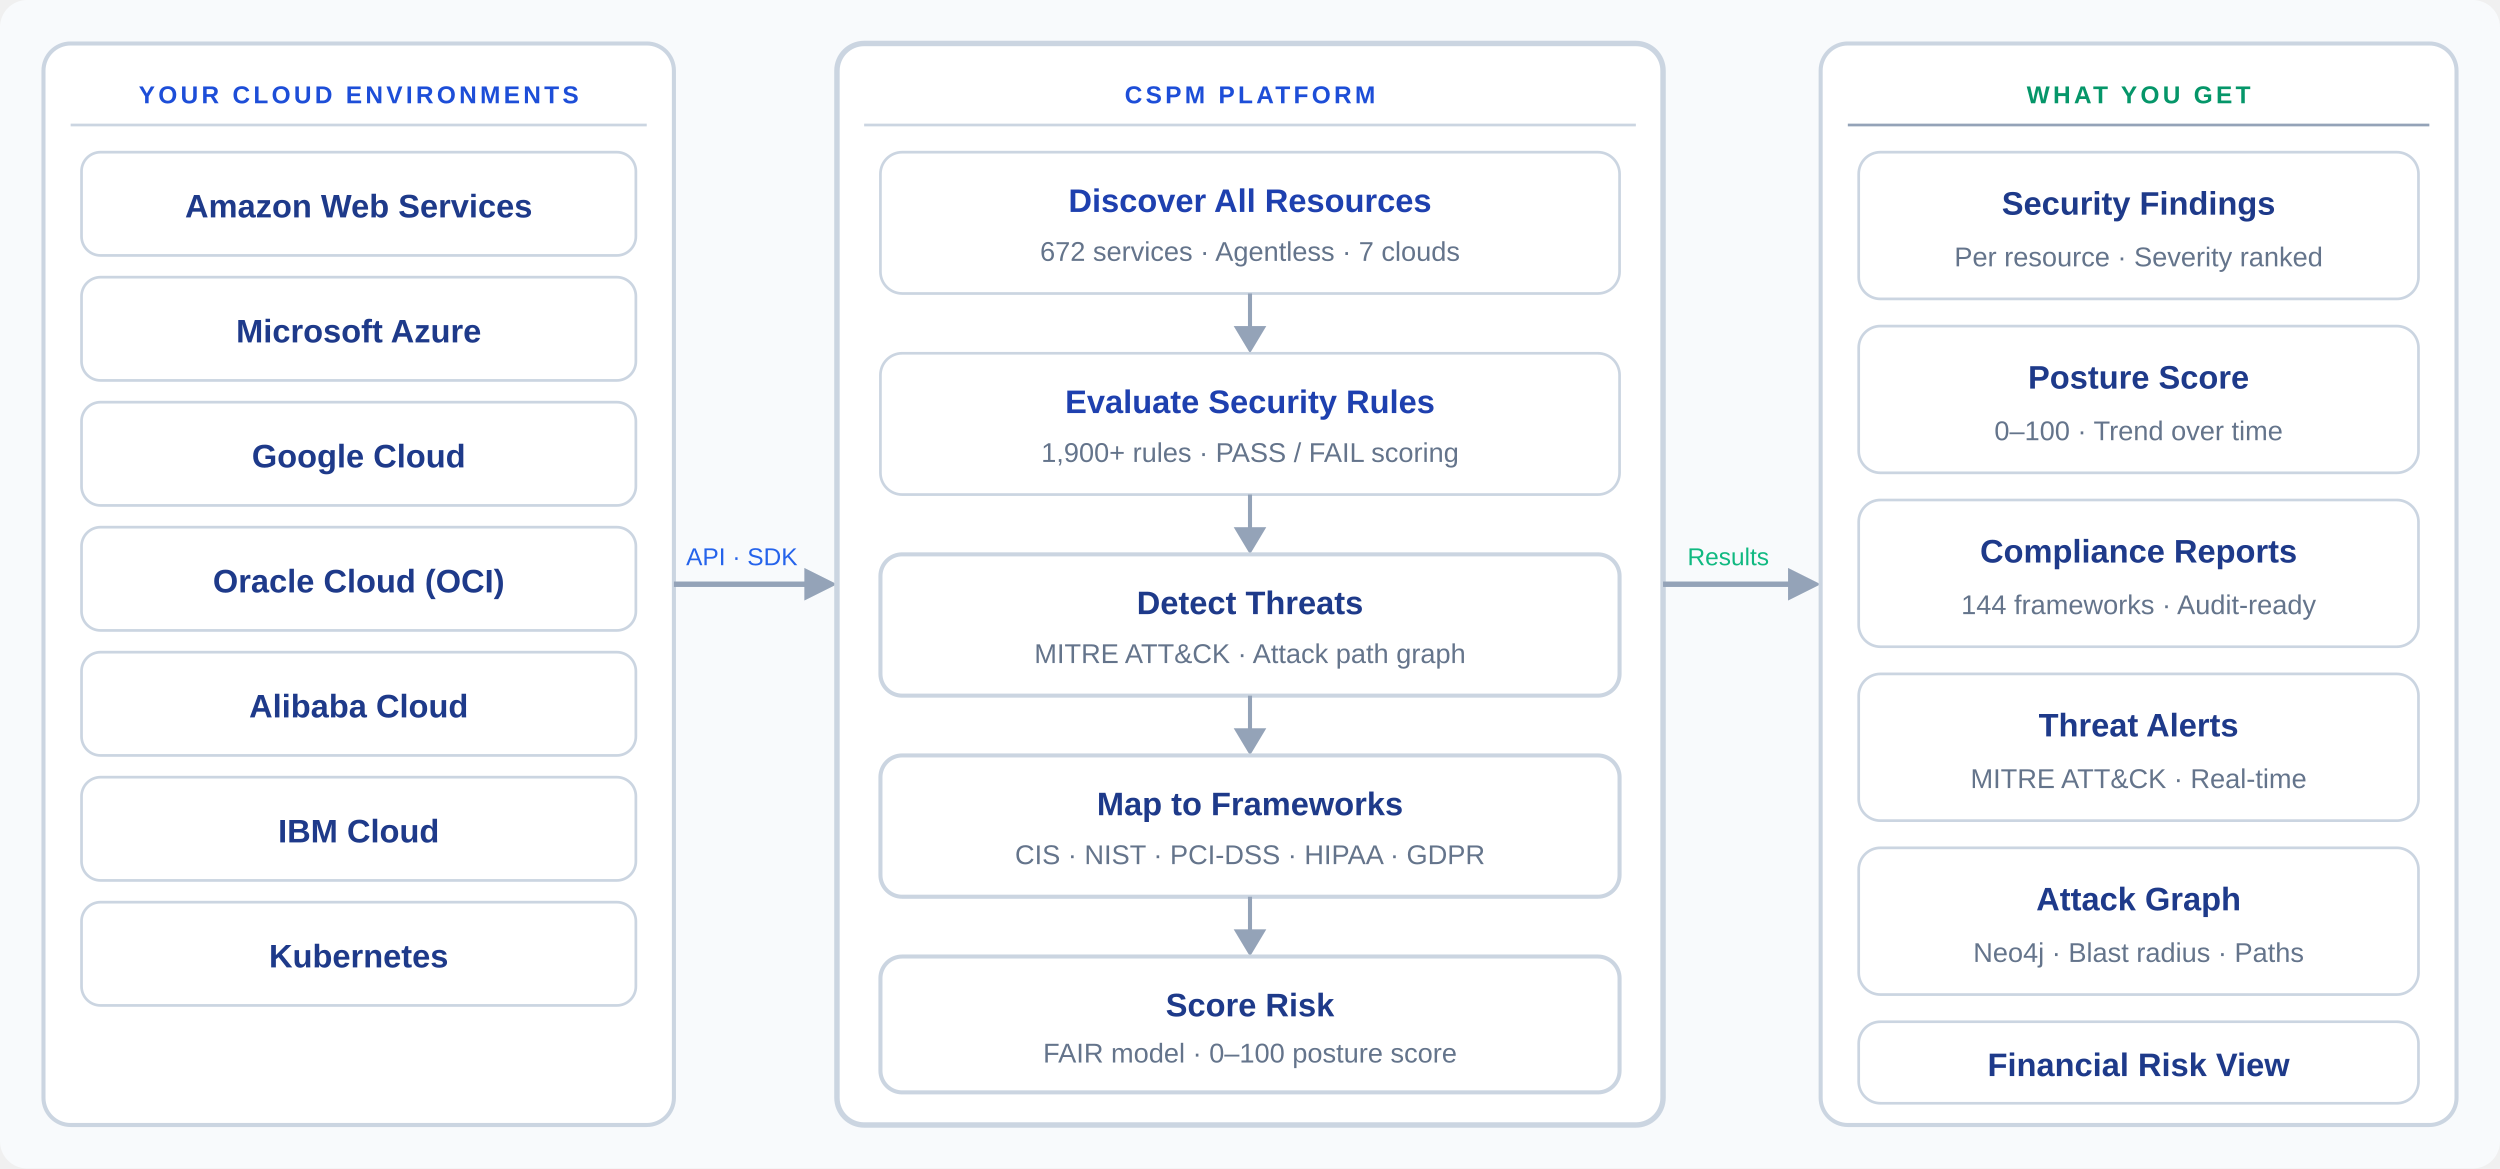
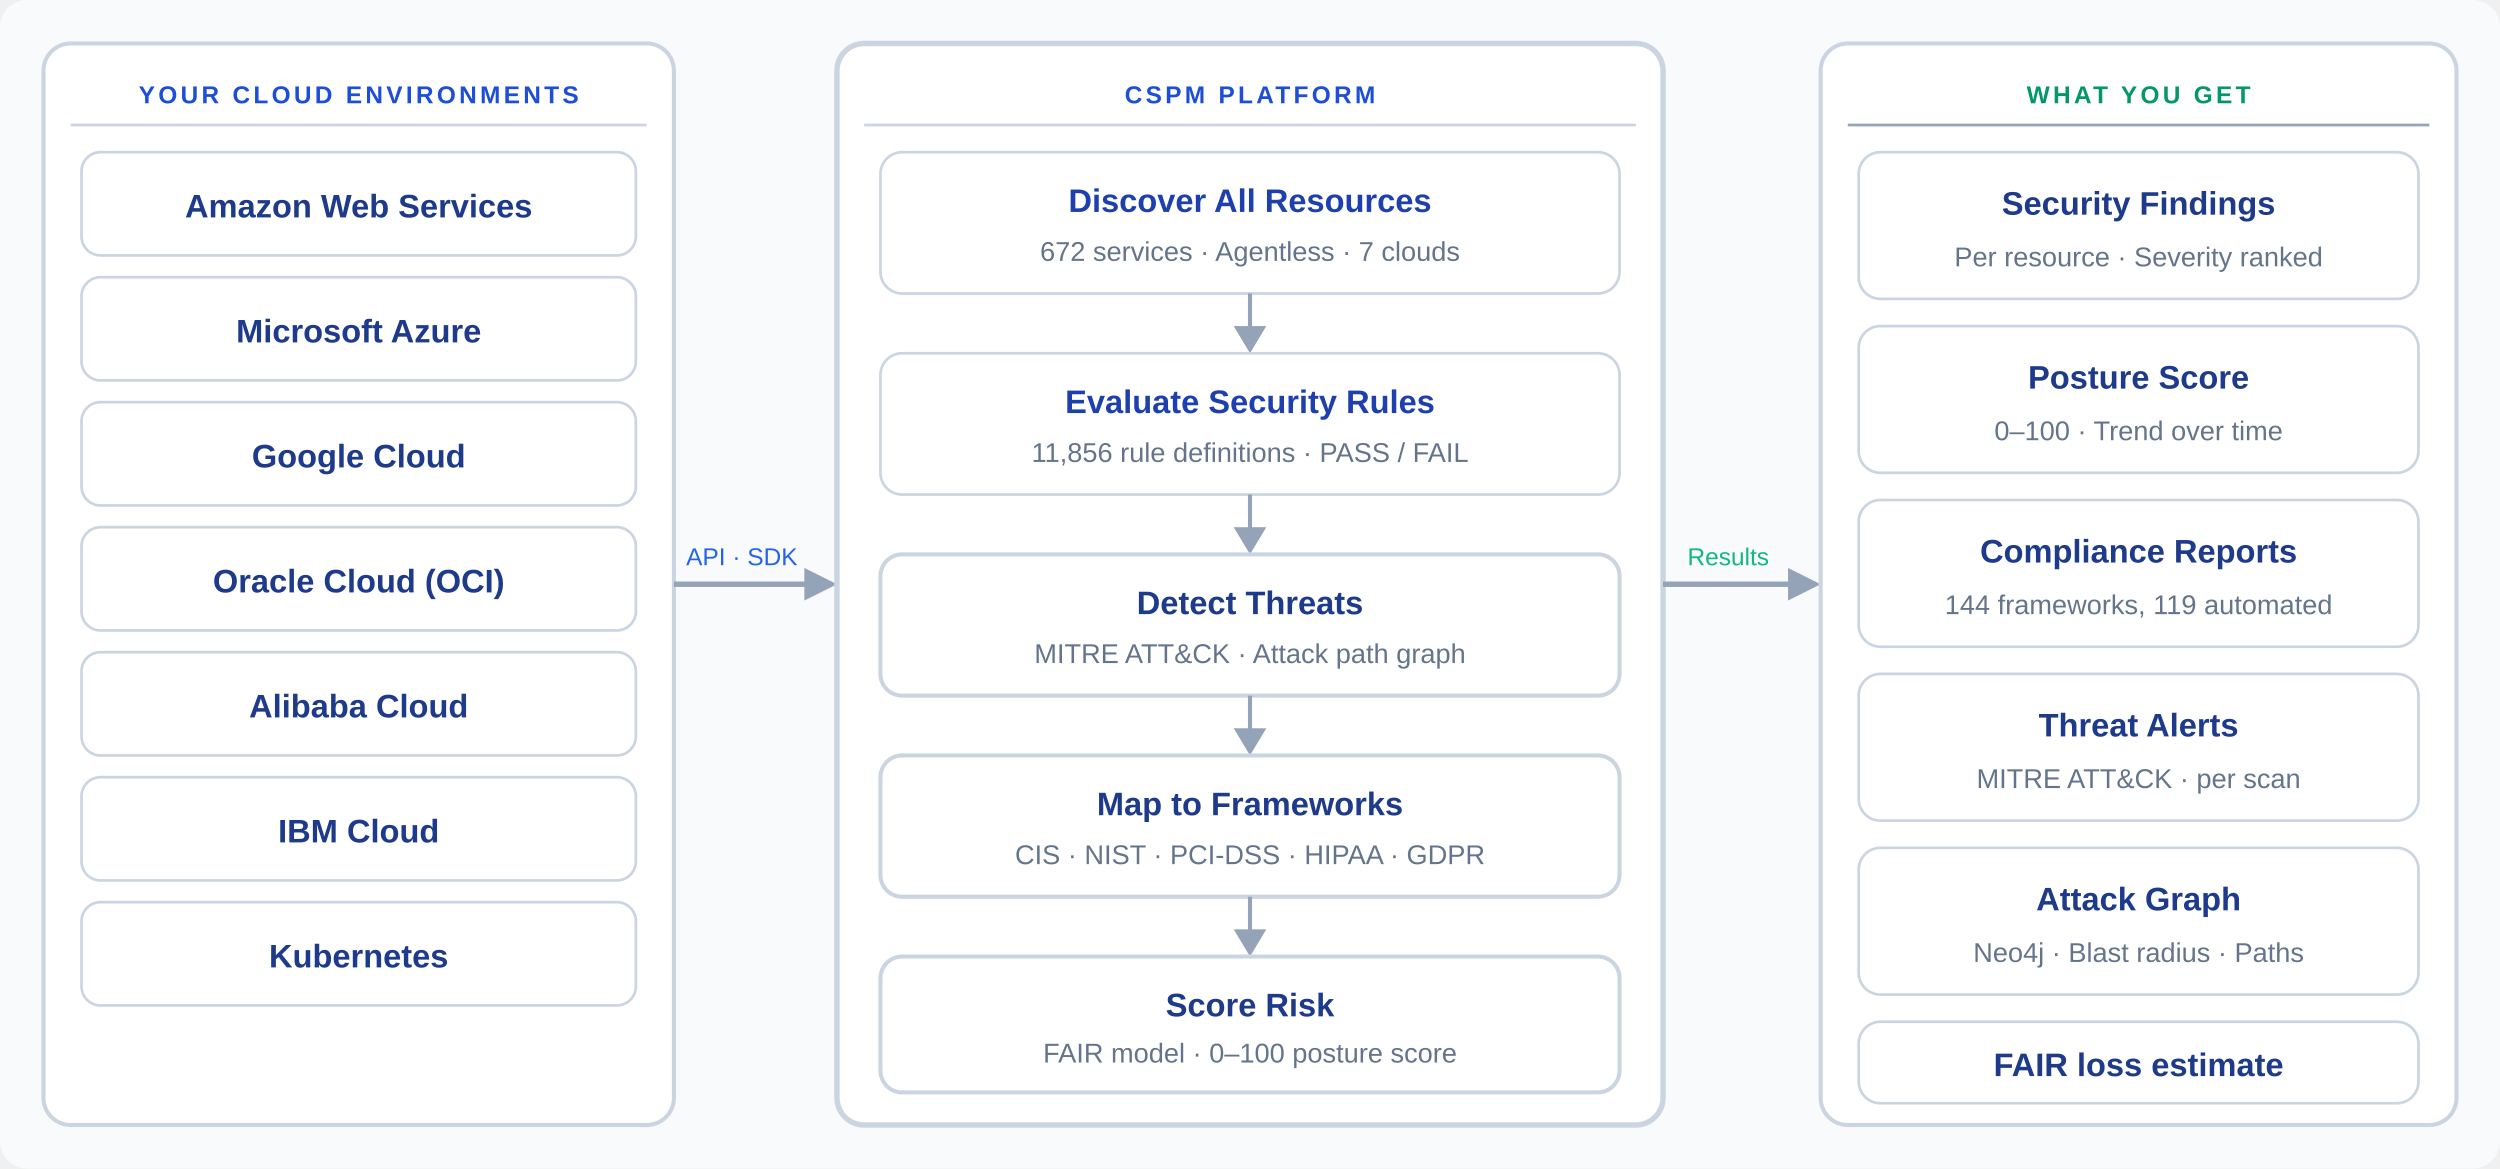
<svg xmlns="http://www.w3.org/2000/svg" viewBox="0 0 920 430" width="920" height="430" font-family="Arial, sans-serif">
  <rect width="920" height="430" fill="#F8FAFC" rx="10" />
  <rect x="16" y="16" width="232" height="398" fill="#FFFFFF" stroke="#CBD5E1" stroke-width="1.5" rx="10" />
  <text x="132" y="38" text-anchor="middle" font-size="9" font-weight="700" fill="#1D4ED8" letter-spacing="1.2">YOUR CLOUD ENVIRONMENTS</text>
  <line x1="26" y1="46" x2="238" y2="46" stroke="#CBD5E1" stroke-width="1" />
  <rect x="30" y="56" width="204" height="38" fill="#FFFFFF" rx="7" stroke="#CBD5E1" stroke-width="1" />
  <text x="132" y="80" text-anchor="middle" font-size="12" font-weight="700" fill="#1E3A8A">Amazon Web Services</text>
  <rect x="30" y="102" width="204" height="38" fill="#FFFFFF" rx="7" stroke="#CBD5E1" stroke-width="1" />
  <text x="132" y="126" text-anchor="middle" font-size="12" font-weight="700" fill="#1E3A8A">Microsoft Azure</text>
  <rect x="30" y="148" width="204" height="38" fill="#FFFFFF" rx="7" stroke="#CBD5E1" stroke-width="1" />
  <text x="132" y="172" text-anchor="middle" font-size="12" font-weight="700" fill="#1E3A8A">Google Cloud</text>
  <rect x="30" y="194" width="204" height="38" fill="#FFFFFF" rx="7" stroke="#CBD5E1" stroke-width="1" />
  <text x="132" y="218" text-anchor="middle" font-size="12" font-weight="700" fill="#1E3A8A">Oracle Cloud (OCI)</text>
  <rect x="30" y="240" width="204" height="38" fill="#FFFFFF" rx="7" stroke="#CBD5E1" stroke-width="1" />
  <text x="132" y="264" text-anchor="middle" font-size="12" font-weight="700" fill="#1E3A8A">Alibaba Cloud</text>
  <rect x="30" y="286" width="204" height="38" fill="#FFFFFF" rx="7" stroke="#CBD5E1" stroke-width="1" />
  <text x="132" y="310" text-anchor="middle" font-size="12" font-weight="700" fill="#1E3A8A">IBM Cloud</text>
  <rect x="30" y="332" width="204" height="38" fill="#FFFFFF" rx="7" stroke="#CBD5E1" stroke-width="1" />
  <text x="132" y="356" text-anchor="middle" font-size="12" font-weight="700" fill="#1E3A8A">Kubernetes</text>
  <line x1="248" y1="215" x2="298" y2="215" stroke="#94A3B8" stroke-width="2" />
  <polygon points="296,209 308,215 296,221" fill="#94A3B8" />
  <text x="273" y="208" text-anchor="middle" font-size="9" fill="#2563EB">API · SDK</text>
  <rect x="308" y="16" width="304" height="398" fill="#FFFFFF" stroke="#CBD5E1" stroke-width="2" rx="10" />
  <text x="460" y="38" text-anchor="middle" font-size="9" font-weight="700" fill="#1D4ED8" letter-spacing="1.2">CSPM PLATFORM</text>
  <line x1="318" y1="46" x2="602" y2="46" stroke="#CBD5E1" stroke-width="1" />
  <rect x="324" y="56" width="272" height="52" fill="#FFFFFF" stroke="#CBD5E1" stroke-width="1" rx="8" />
  <text x="460" y="78" text-anchor="middle" font-size="12" font-weight="700" fill="#1E40AF">Discover All Resources</text>
  <text x="460" y="96" text-anchor="middle" font-size="10" fill="#64748B">672 services · Agentless · 7 clouds</text>
  <line x1="460" y1="108" x2="460" y2="122" stroke="#94A3B8" stroke-width="1.5" />
  <polygon points="454,120 460,130 466,120" fill="#94A3B8" />
  <rect x="324" y="130" width="272" height="52" fill="#FFFFFF" stroke="#CBD5E1" stroke-width="1" rx="8" />
  <text x="460" y="152" text-anchor="middle" font-size="12" font-weight="700" fill="#1E40AF">Evaluate Security Rules</text>
-   <text x="460" y="170" text-anchor="middle" font-size="10" fill="#64748B">1,900+ rules · PASS / FAIL scoring</text>
+   <text x="460" y="170" text-anchor="middle" font-size="10" fill="#64748B">11,856 rule definitions · PASS / FAIL</text>
  <line x1="460" y1="182" x2="460" y2="196" stroke="#94A3B8" stroke-width="1.5" />
  <polygon points="454,194 460,204 466,194" fill="#94A3B8" />
  <rect x="324" y="204" width="272" height="52" fill="#FFFFFF" stroke="#CBD5E1" stroke-width="1.5" rx="8" />
  <text x="460" y="226" text-anchor="middle" font-size="12" font-weight="700" fill="#1E3A8A">Detect Threats</text>
  <text x="460" y="244" text-anchor="middle" font-size="10" fill="#64748B">MITRE ATT&amp;CK · Attack path graph</text>
  <line x1="460" y1="256" x2="460" y2="270" stroke="#94A3B8" stroke-width="1.5" />
  <polygon points="454,268 460,278 466,268" fill="#94A3B8" />
  <rect x="324" y="278" width="272" height="52" fill="#FFFFFF" stroke="#CBD5E1" stroke-width="1.5" rx="8" />
  <text x="460" y="300" text-anchor="middle" font-size="12" font-weight="700" fill="#1E3A8A">Map to Frameworks</text>
  <text x="460" y="318" text-anchor="middle" font-size="10" fill="#64748B">CIS · NIST · PCI-DSS · HIPAA · GDPR</text>
  <line x1="460" y1="330" x2="460" y2="344" stroke="#94A3B8" stroke-width="1.5" />
  <polygon points="454,342 460,352 466,342" fill="#94A3B8" />
  <rect x="324" y="352" width="272" height="50" fill="#FFFFFF" stroke="#CBD5E1" stroke-width="1.5" rx="8" />
  <text x="460" y="374" text-anchor="middle" font-size="12" font-weight="700" fill="#1E3A8A">Score Risk</text>
  <text x="460" y="391" text-anchor="middle" font-size="10" fill="#64748B">FAIR model · 0–100 posture score</text>
  <line x1="612" y1="215" x2="660" y2="215" stroke="#94A3B8" stroke-width="2" />
  <polygon points="658,209 670,215 658,221" fill="#94A3B8" />
  <text x="636" y="208" text-anchor="middle" font-size="9" fill="#10B981">Results</text>
  <rect x="670" y="16" width="234" height="398" fill="#FFFFFF" stroke="#CBD5E1" stroke-width="1.5" rx="10" />
  <text x="787" y="38" text-anchor="middle" font-size="9" font-weight="700" fill="#059669" letter-spacing="1.2">WHAT YOU GET</text>
  <line x1="680" y1="46" x2="894" y2="46" stroke="#94A3B8" stroke-width="1" />
  <rect x="684" y="56" width="206" height="54" fill="#FFFFFF" rx="8" stroke="#CBD5E1" stroke-width="1" />
  <text x="787" y="79" text-anchor="middle" font-size="12" font-weight="700" fill="#1E3A8A">Security Findings</text>
  <text x="787" y="98" text-anchor="middle" font-size="10" fill="#64748B">Per resource · Severity ranked</text>
  <rect x="684" y="120" width="206" height="54" fill="#FFFFFF" rx="8" stroke="#CBD5E1" stroke-width="1" />
  <text x="787" y="143" text-anchor="middle" font-size="12" font-weight="700" fill="#1E3A8A">Posture Score</text>
  <text x="787" y="162" text-anchor="middle" font-size="10" fill="#64748B">0–100 · Trend over time</text>
  <rect x="684" y="184" width="206" height="54" fill="#FFFFFF" rx="8" stroke="#CBD5E1" stroke-width="1" />
  <text x="787" y="207" text-anchor="middle" font-size="12" font-weight="700" fill="#1E3A8A">Compliance Reports</text>
-   <text x="787" y="226" text-anchor="middle" font-size="10" fill="#64748B">144 frameworks · Audit-ready</text>
+   <text x="787" y="226" text-anchor="middle" font-size="10" fill="#64748B">144 frameworks, 119 automated</text>
  <rect x="684" y="248" width="206" height="54" fill="#FFFFFF" rx="8" stroke="#CBD5E1" stroke-width="1" />
  <text x="787" y="271" text-anchor="middle" font-size="12" font-weight="700" fill="#1E3A8A">Threat Alerts</text>
-   <text x="787" y="290" text-anchor="middle" font-size="10" fill="#64748B">MITRE ATT&amp;CK · Real-time</text>
+   <text x="787" y="290" text-anchor="middle" font-size="10" fill="#64748B">MITRE ATT&amp;CK · per scan</text>
  <rect x="684" y="312" width="206" height="54" fill="#FFFFFF" rx="8" stroke="#CBD5E1" stroke-width="1" />
  <text x="787" y="335" text-anchor="middle" font-size="12" font-weight="700" fill="#1E3A8A">Attack Graph</text>
  <text x="787" y="354" text-anchor="middle" font-size="10" fill="#64748B">Neo4j · Blast radius · Paths</text>
  <rect x="684" y="376" width="206" height="30" fill="#FFFFFF" rx="8" stroke="#CBD5E1" stroke-width="1" />
-   <text x="787" y="396" text-anchor="middle" font-size="12" font-weight="700" fill="#1E3A8A">Financial Risk View</text>
+   <text x="787" y="396" text-anchor="middle" font-size="12" font-weight="700" fill="#1E3A8A">FAIR loss estimate</text>
</svg>
